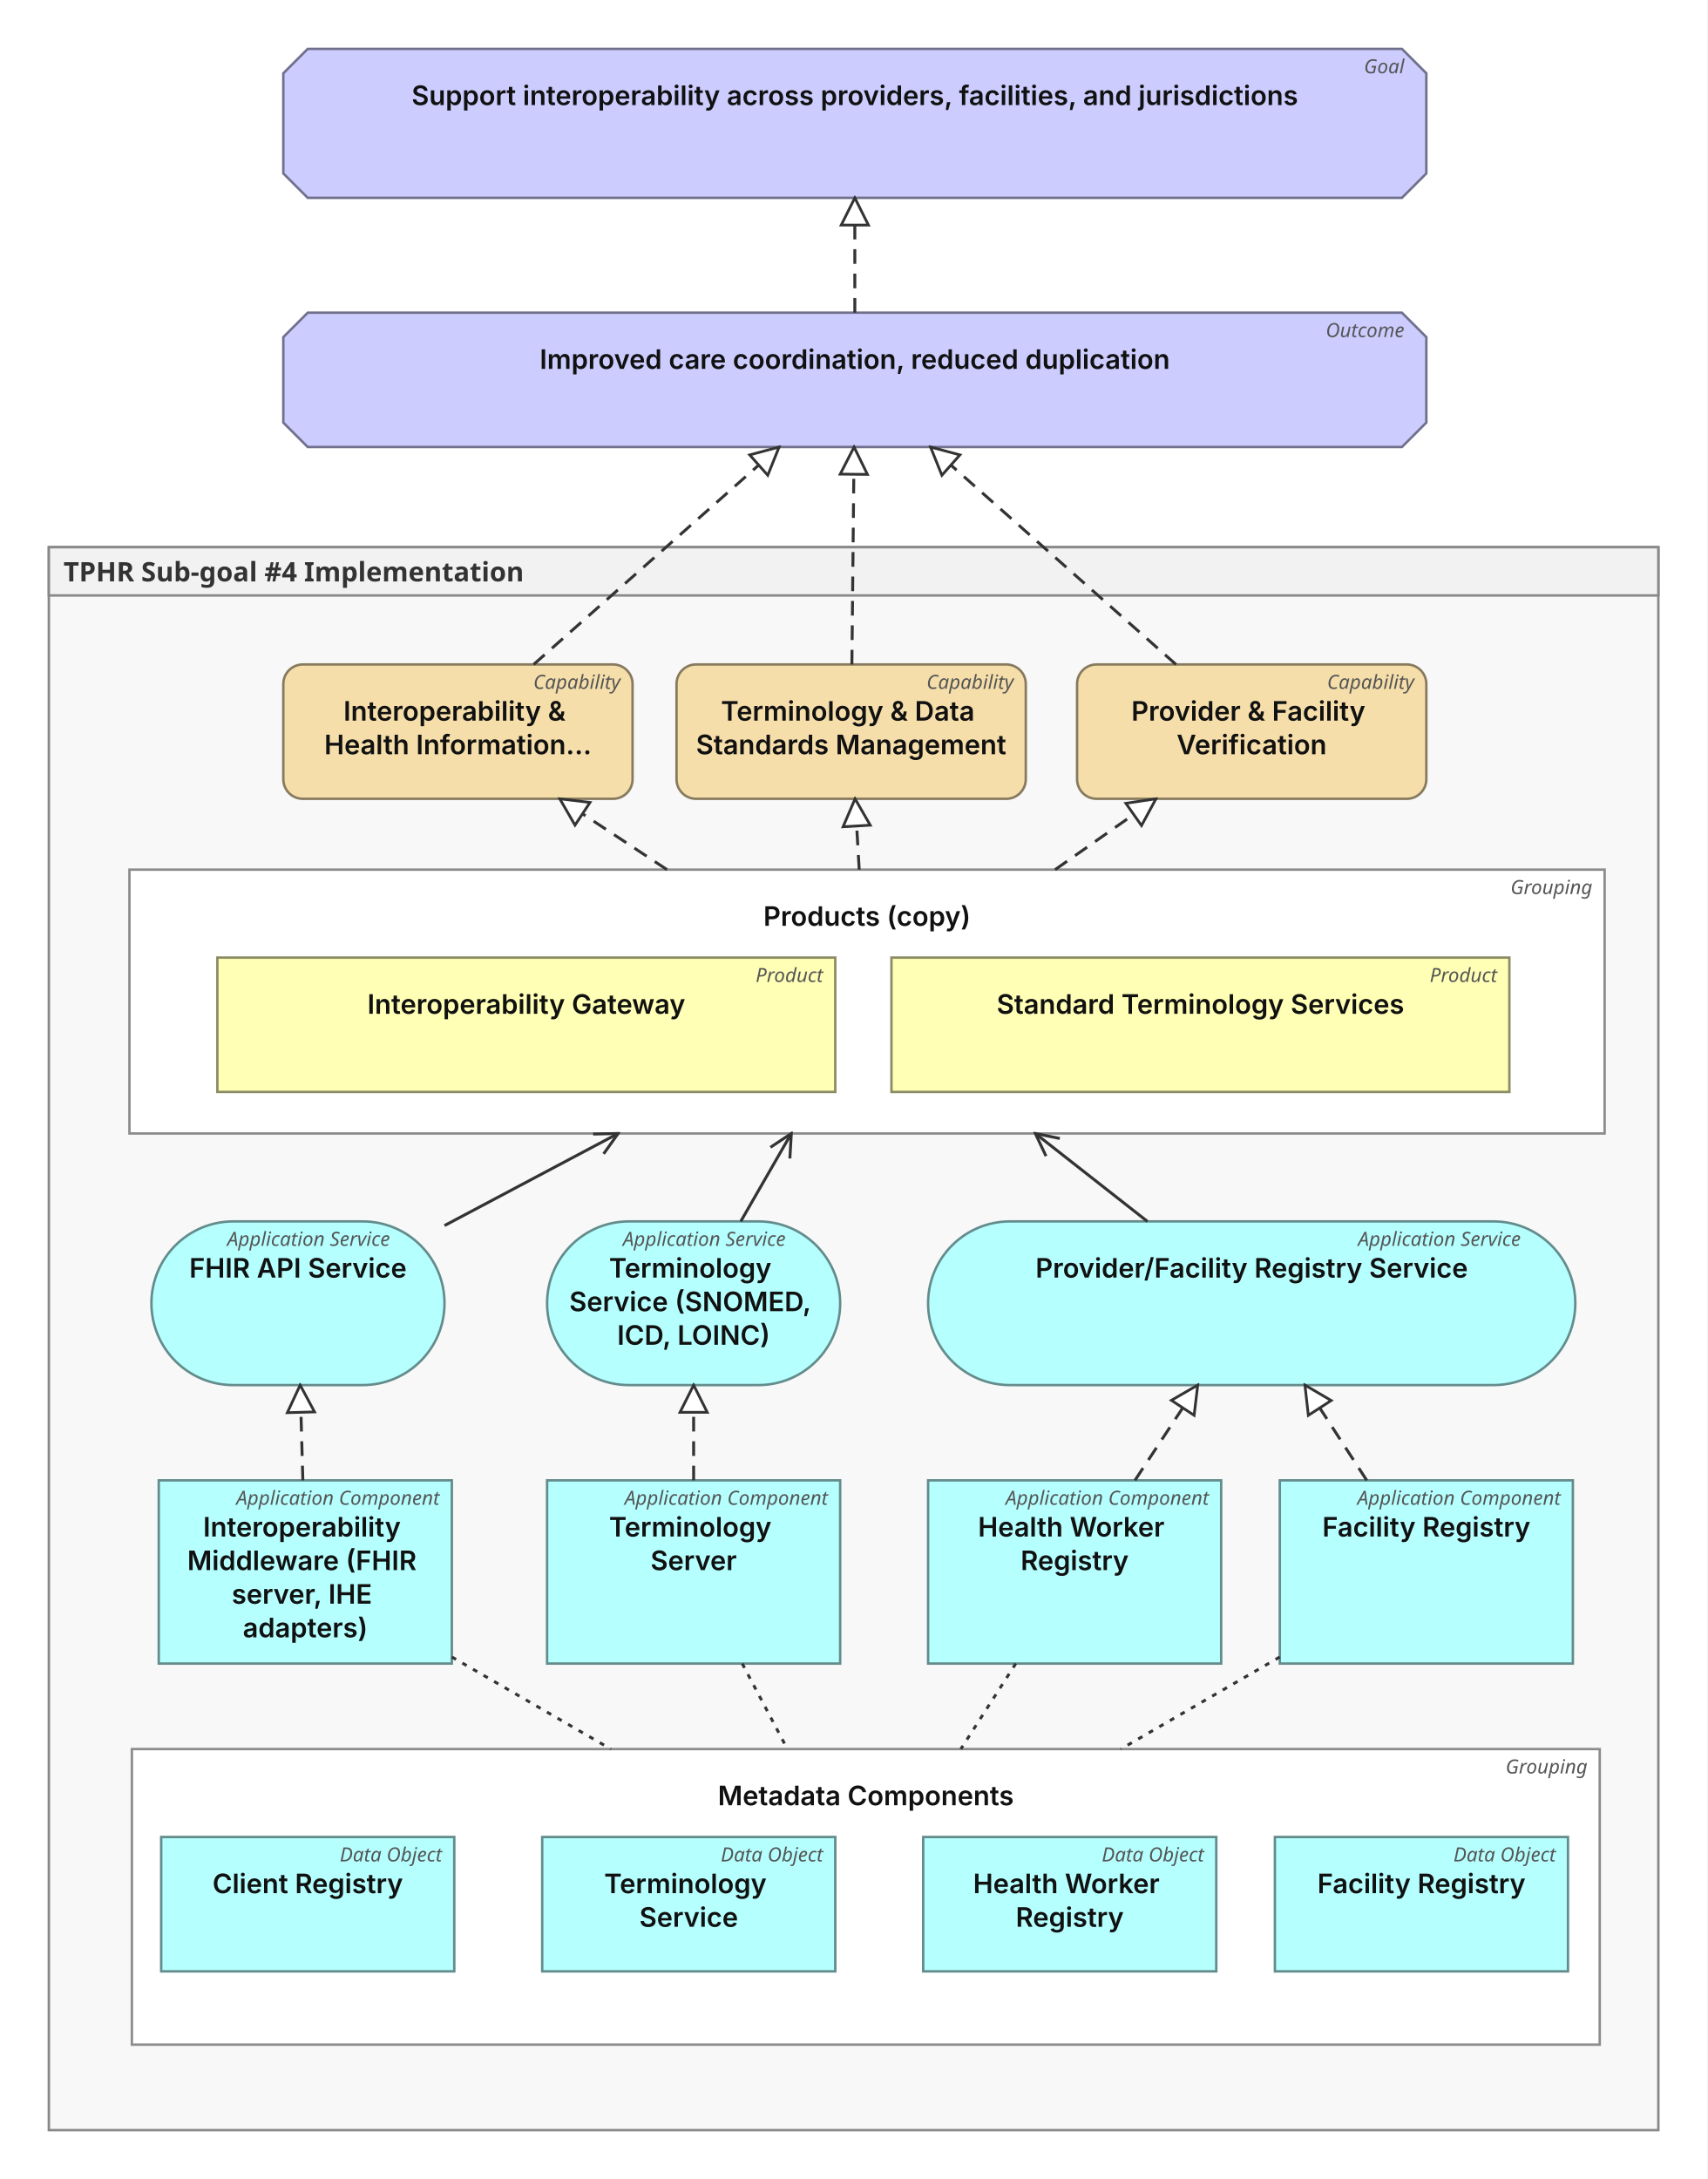
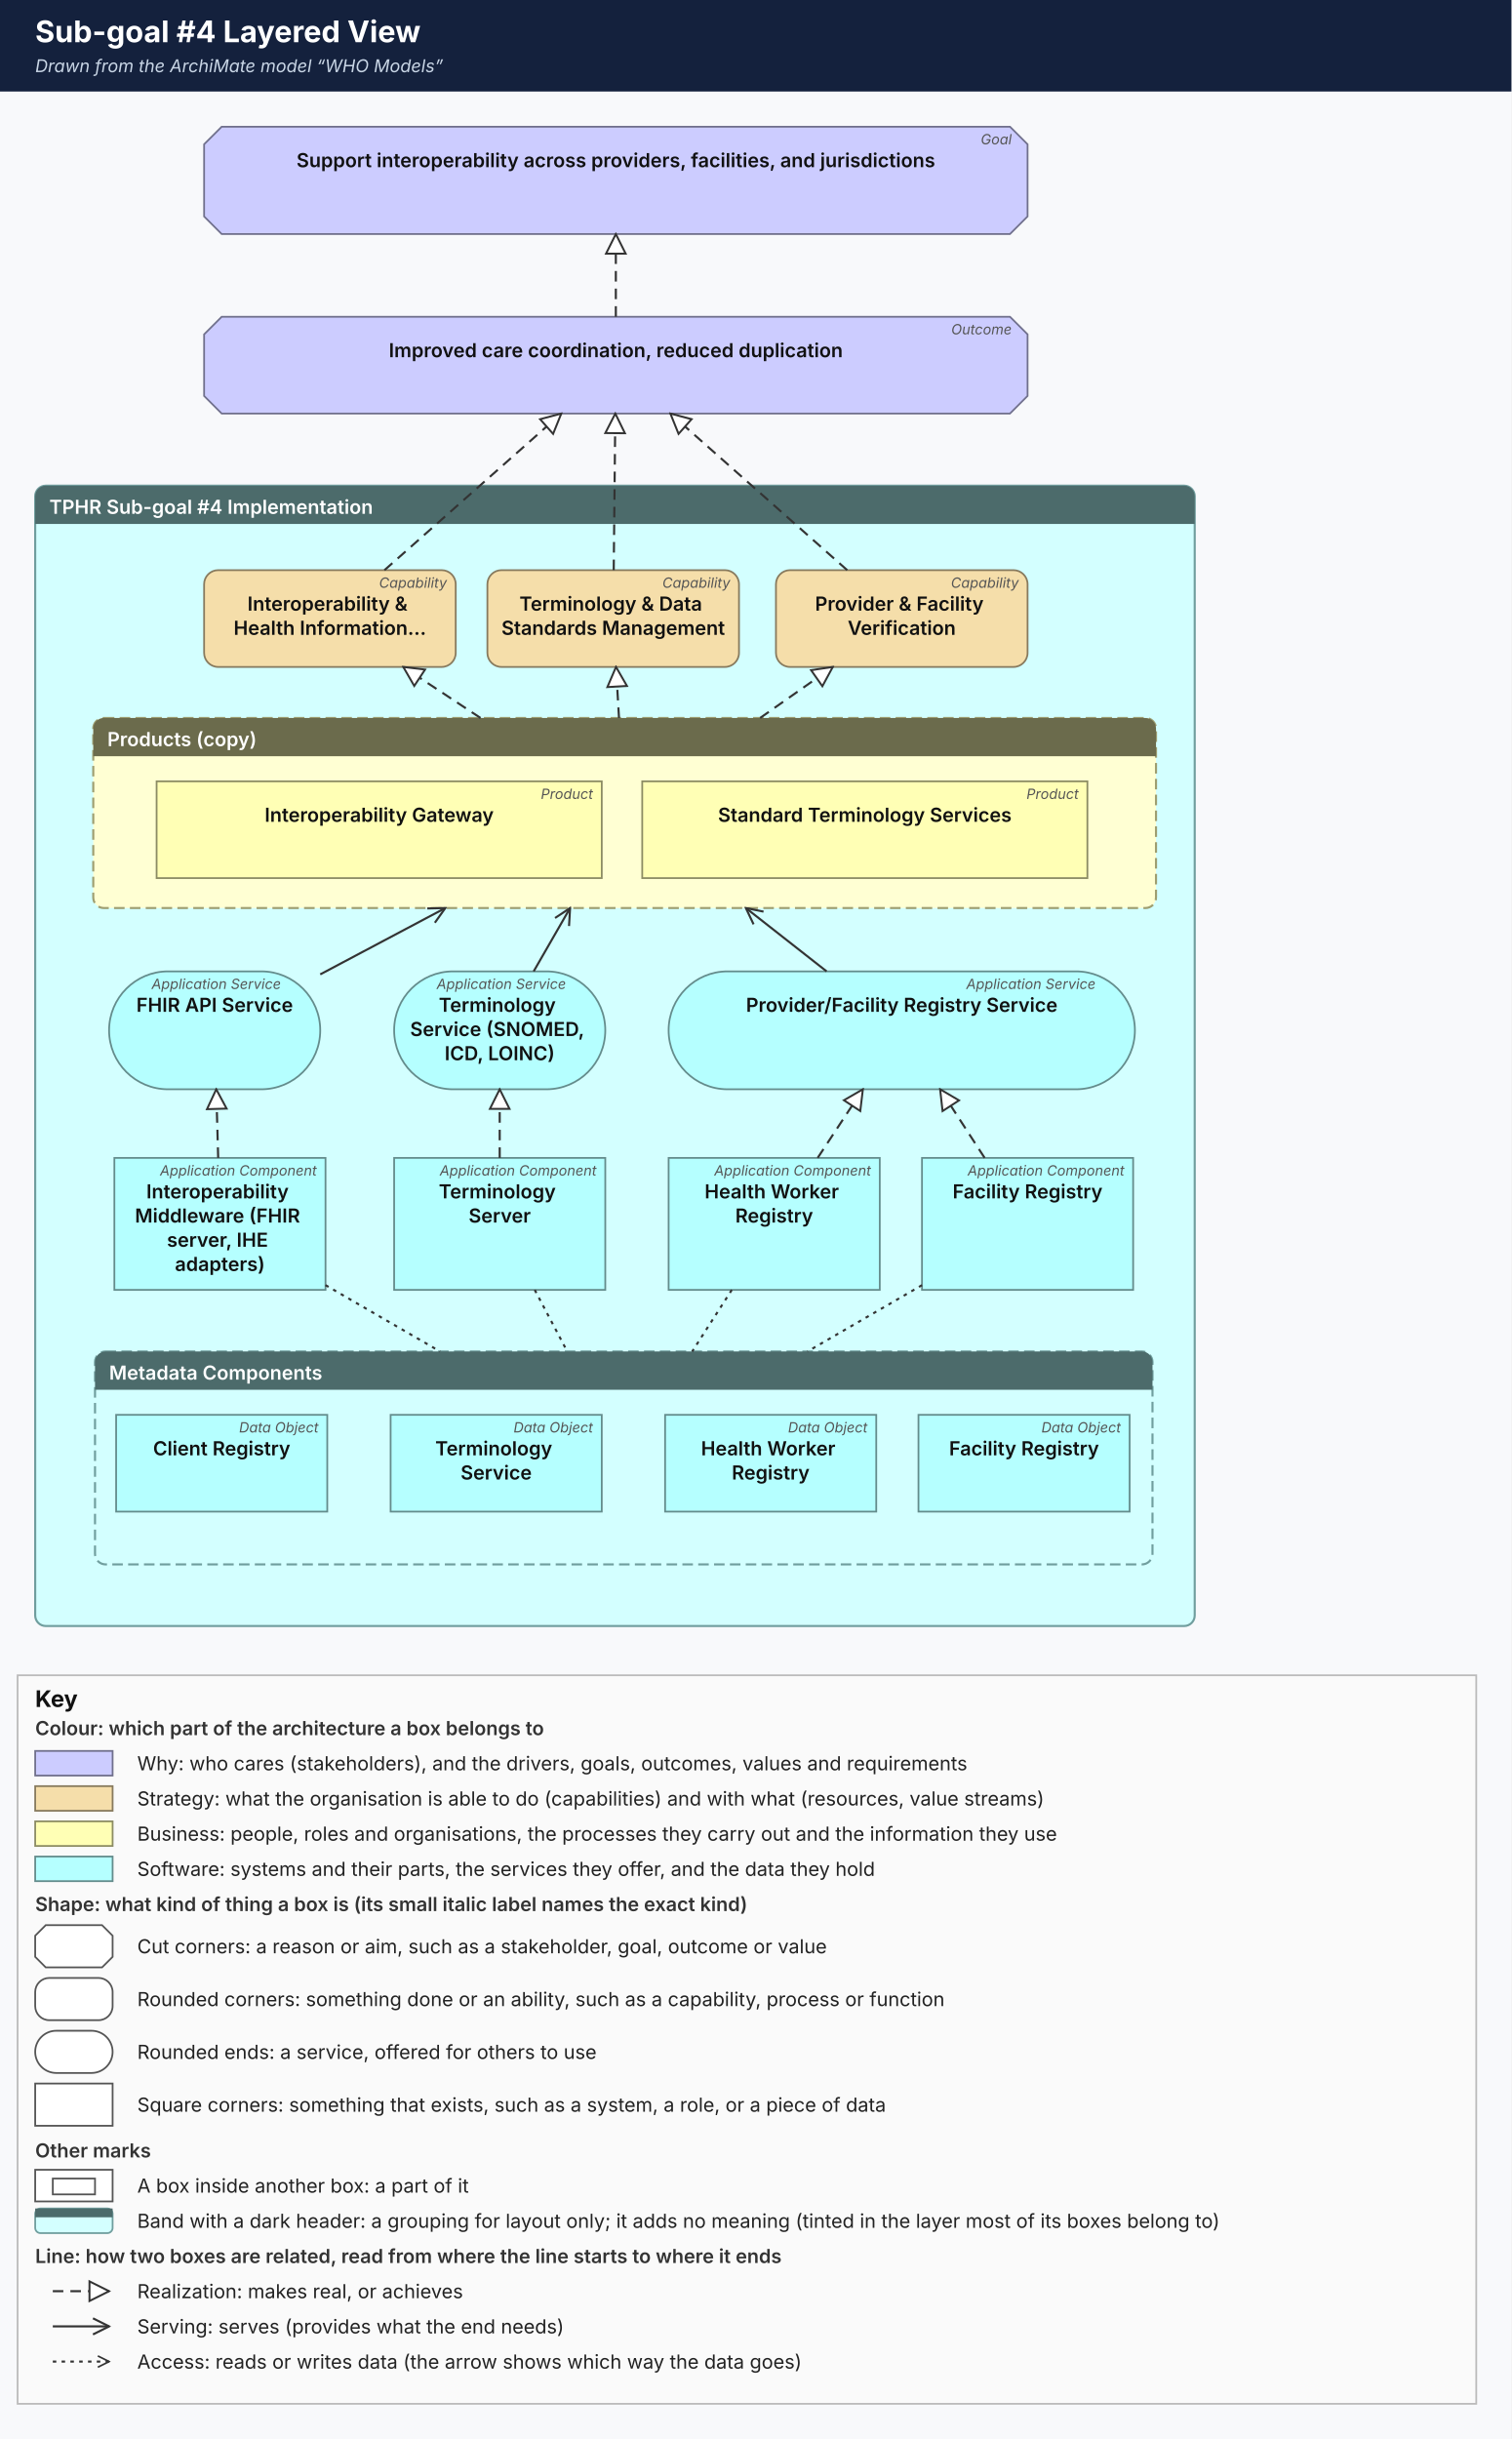
- <svg xmlns="http://www.w3.org/2000/svg" viewBox="-5 -12 699 892" width="699" height="892" role="img" aria-labelledby="av-title">
+ <svg xmlns="http://www.w3.org/2000/svg" viewBox="-5 -64 859 1386" width="859" height="1386" role="img" aria-labelledby="av-title">
  <style>
- .av-name{font:600 11px system-ui,-apple-system,"Segoe UI",sans-serif;fill:#111}
- .av-type{font:italic 8px system-ui,sans-serif;fill:#555}
- .av-group{font:600 11px system-ui,sans-serif;fill:#333}
- .av-note{font:10px system-ui,sans-serif;fill:#222}
- .av-rel{font:9px system-ui,sans-serif;fill:#333;paint-order:stroke;stroke:#fff;stroke-width:3px}
+ .av-name{font:600 11px Inter, "Segoe UI", system-ui, -apple-system, Helvetica, Arial, sans-serif;fill:#111}
+ .av-type{font:italic 8px Inter, "Segoe UI", system-ui, -apple-system, Helvetica, Arial, sans-serif;fill:#555}
+ .av-group{font:600 11px Inter, "Segoe UI", system-ui, -apple-system, Helvetica, Arial, sans-serif;fill:#333}
+ .av-note{font:10px Inter, "Segoe UI", system-ui, -apple-system, Helvetica, Arial, sans-serif;fill:#222}
+ .av-key{font:11px Inter, "Segoe UI", system-ui, -apple-system, Helvetica, Arial, sans-serif;fill:#222}
+ .av-keyh{font:600 11px Inter, "Segoe UI", system-ui, -apple-system, Helvetica, Arial, sans-serif;fill:#333}
+ .av-keyt{font:700 13px Inter, "Segoe UI", system-ui, -apple-system, Helvetica, Arial, sans-serif;fill:#111}
+ .av-rel{font:9px Inter, "Segoe UI", system-ui, -apple-system, Helvetica, Arial, sans-serif;fill:#333;paint-order:stroke;stroke:#fff;stroke-width:3px}
a:hover rect,a:hover polygon,a:focus rect,a:focus polygon{stroke:#06c;stroke-width:2.5}
</style>
  <defs>
    <marker id="arrow-open" viewBox="0 0 12 12" refX="11" refY="6" markerWidth="11" markerHeight="11" orient="auto-start-reverse" markerUnits="userSpaceOnUse">
      <path d="M1 1 L11 6 L1 11" fill="none" stroke="#333" stroke-width="1.3" />
    </marker>
    <marker id="arrow-filled" viewBox="0 0 12 12" refX="11" refY="6" markerWidth="11" markerHeight="11" orient="auto-start-reverse" markerUnits="userSpaceOnUse">
      <path d="M1 1 L11 6 L1 11 Z" fill="#333" />
    </marker>
    <marker id="arrow-small" viewBox="0 0 10 10" refX="9" refY="5" markerWidth="8" markerHeight="8" orient="auto-start-reverse" markerUnits="userSpaceOnUse">
      <path d="M1 1 L9 5 L1 9" fill="none" stroke="#333" stroke-width="1.2" />
    </marker>
    <marker id="triangle-hollow" viewBox="0 0 14 14" refX="13" refY="7" markerWidth="13" markerHeight="13" orient="auto-start-reverse" markerUnits="userSpaceOnUse">
      <path d="M1 1 L13 7 L1 13 Z" fill="#fff" stroke="#333" stroke-width="1.2" />
    </marker>
    <marker id="diamond-filled" viewBox="0 0 16 10" refX="1" refY="5" markerWidth="16" markerHeight="10" orient="auto-start-reverse" markerUnits="userSpaceOnUse">
      <path d="M1 5 L8 1 L15 5 L8 9 Z" fill="#333" />
    </marker>
    <marker id="diamond-hollow" viewBox="0 0 16 10" refX="1" refY="5" markerWidth="16" markerHeight="10" orient="auto-start-reverse" markerUnits="userSpaceOnUse">
      <path d="M1 5 L8 1 L15 5 L8 9 Z" fill="#fff" stroke="#333" stroke-width="1.2" />
    </marker>
    <marker id="dot" viewBox="0 0 8 8" refX="4" refY="4" markerWidth="7" markerHeight="7" orient="auto" markerUnits="userSpaceOnUse">
      <circle cx="4" cy="4" r="3.2" fill="#333" />
    </marker>
    <pattern id="missing" width="8" height="8" patternUnits="userSpaceOnUse" patternTransform="rotate(45)">
      <rect width="8" height="8" fill="#fff" />
      <line x1="0" y1="0" x2="0" y2="8" stroke="#d33" stroke-width="2" />
    </pattern>
  </defs>
-   <rect x="-5" y="-12" width="699" height="892" fill="#fff" />
-   <a href="../../../en/dpi-h-ra/archimate/0.2.0-draft.3/elements/id-9dcb1e3eb0d84a80819090c9f09e6656/" target="_top">
+   <rect x="-5" y="-64" width="859" height="1386" fill="#f8f9fb" />
+   <rect x="-5" y="-64" width="859" height="52" fill="#14213d" />
+   <text x="15" y="-40" style="font:700 17px Inter, &quot;Segoe UI&quot;, system-ui, -apple-system, Helvetica, Arial, sans-serif;fill:#fff">Sub-goal #4 Layered View</text>
+   <text x="15" y="-23" style="font:italic 10px Inter, &quot;Segoe UI&quot;, system-ui, -apple-system, Helvetica, Arial, sans-serif;fill:#c9d6e6">Drawn from the ArchiMate model “WHO Models”</text>
+   <a href="../../../en/dpi-h-ra/archimate/0.2.0-draft.3/elements/support-interoperability-across-providers-facilities-and-9dcb/" target="_top">
    <polygon points="121,8 569,8 579,18 579,59 569,69 121,69 111,59 111,18" fill="#ccccff" stroke="#70708c" stroke-width="1" />
    <text class="av-type" x="570" y="18" text-anchor="end">Goal</text>
    <text class="av-name" x="345" y="31" text-anchor="middle">
      <tspan x="345" dy="0">Support interoperability across providers, facilities, and jurisdictions</tspan>
    </text>
  </a>
-   <a href="../../../en/dpi-h-ra/archimate/0.2.0-draft.3/elements/id-444bb3574fd242299046b47874a60571/" target="_top">
+   <a href="../../../en/dpi-h-ra/archimate/0.2.0-draft.3/elements/improved-care-coordination-reduced-duplication/" target="_top">
    <polygon points="121,116 569,116 579,126 579,161 569,171 121,171 111,161 111,126" fill="#ccccff" stroke="#70708c" stroke-width="1" />
    <text class="av-type" x="570" y="126" text-anchor="end">Outcome</text>
    <text class="av-name" x="345" y="139" text-anchor="middle">
      <tspan x="345" dy="0">Improved care coordination, reduced duplication</tspan>
    </text>
  </a>
  <g class="av-g">
-     <rect x="15" y="212" width="659" height="648" fill="#f2f2f2" fill-opacity=".55" stroke="#888" />
-     <rect x="15" y="212" width="659" height="19.75" fill="#f2f2f2" stroke="#888" />
-     <text class="av-group" x="21" y="226">TPHR Sub-goal #4 Implementation</text>
+     <rect x="15" y="212" width="659" height="648" rx="6" fill="#d3ffff" stroke="#709e9e" stroke-width="1.2" />
+     <path d="M15 218 a6 6 0 0 1 6 -6 h647 a6 6 0 0 1 6 6 v15.75 h-659 z" fill="#4c6b6b" />
+     <text class="av-group" x="23" y="228" style="fill:#fff">TPHR Sub-goal #4 Implementation</text>
  </g>
-   <a href="../../../en/dpi-h-ra/archimate/0.2.0-draft.3/elements/id-e844a09ee5df4bb3bba901ced71a813d/" target="_top">
-     <rect x="48" y="344" width="604" height="108" fill="#ffffff" stroke="#8c8c8c" stroke-width="1" />
-     <text class="av-type" x="647" y="354" text-anchor="end">Grouping</text>
-     <text class="av-name" x="350" y="367" text-anchor="middle">
-       <tspan x="350" dy="0">Products (copy)</tspan>
-     </text>
-   </a>
-   <a href="../../../en/dpi-h-ra/archimate/0.2.0-draft.3/elements/id-7a5bdd265600450e82d37caa60deee4d/" target="_top">
+   <a href="../../../en/dpi-h-ra/archimate/0.2.0-draft.3/elements/products-copy-e844/" target="_top">
+     <rect x="48" y="344" width="604" height="108" rx="6" fill="#ffffd3" stroke="#9e9e70" stroke-width="1.2" stroke-dasharray="6 3" />
+     <path d="M48 350 a6 6 0 0 1 6 -6 h592 a6 6 0 0 1 6 6 v15.75 h-604 z" fill="#6b6b4c" />
+     <text class="av-group" x="56" y="360" style="fill:#fff">Products (copy)</text>
+   </a>
+   <a href="../../../en/dpi-h-ra/archimate/0.2.0-draft.3/elements/interoperability-gateway/" target="_top">
    <rect x="84" y="380" width="253" height="55" fill="#ffffb5" stroke="#8c8c64" stroke-width="1" />
    <text class="av-type" x="332" y="390" text-anchor="end">Product</text>
    <text class="av-name" x="210.5" y="403" text-anchor="middle">
      <tspan x="210.5" dy="0">Interoperability Gateway</tspan>
    </text>
  </a>
-   <a href="../../../en/dpi-h-ra/archimate/0.2.0-draft.3/elements/id-fdfccd27ef624f5989e72c845dc2ace4/" target="_top">
+   <a href="../../../en/dpi-h-ra/archimate/0.2.0-draft.3/elements/standard-terminology-services/" target="_top">
    <rect x="360" y="380" width="253" height="55" fill="#ffffb5" stroke="#8c8c64" stroke-width="1" />
    <text class="av-type" x="608" y="390" text-anchor="end">Product</text>
    <text class="av-name" x="486.5" y="403" text-anchor="middle">
      <tspan x="486.5" dy="0">Standard Terminology Services</tspan>
    </text>
  </a>
-   <a href="../../../en/dpi-h-ra/archimate/0.2.0-draft.3/elements/id-386c0e603bf5498eb4ee80d144491e20/" target="_top">
+   <a href="../../../en/dpi-h-ra/archimate/0.2.0-draft.3/elements/terminology-service-snomed-icd-loinc-386c/" target="_top">
    <rect x="219" y="488" width="120" height="67" rx="33.5" fill="#b5ffff" stroke="#648c8c" stroke-width="1" />
    <text class="av-type" x="316.667" y="498" text-anchor="end">Application Service</text>
    <text class="av-name" x="279" y="511" text-anchor="middle">
      <tspan x="279" dy="0">Terminology</tspan>
      <tspan x="279" dy="13.75">Service (SNOMED,</tspan>
      <tspan x="279" dy="13.75">ICD, LOINC)</tspan>
    </text>
  </a>
-   <a href="../../../en/dpi-h-ra/archimate/0.2.0-draft.3/elements/id-d17c4d0d0e5e497595fcfeb8b7c27958/" target="_top">
+   <a href="../../../en/dpi-h-ra/archimate/0.2.0-draft.3/elements/terminology-server/" target="_top">
    <rect x="219" y="594" width="120" height="75" fill="#b5ffff" stroke="#648c8c" stroke-width="1" />
    <text class="av-type" x="334" y="604" text-anchor="end">Application Component</text>
    <text class="av-name" x="279" y="617" text-anchor="middle">
      <tspan x="279" dy="0">Terminology</tspan>
      <tspan x="279" dy="13.75">Server</tspan>
    </text>
  </a>
-   <a href="../../../en/dpi-h-ra/archimate/0.2.0-draft.3/elements/id-c0c435dfe7a64b2bb7f88de13474c1d6/" target="_top">
+   <a href="../../../en/dpi-h-ra/archimate/0.2.0-draft.3/elements/provider-facility-registry-service-c0c4/" target="_top">
    <rect x="375" y="488" width="265" height="67" rx="33.5" fill="#b5ffff" stroke="#648c8c" stroke-width="1" />
    <text class="av-type" x="617.667" y="498" text-anchor="end">Application Service</text>
    <text class="av-name" x="507.5" y="511" text-anchor="middle">
      <tspan x="507.5" dy="0">Provider/Facility Registry Service</tspan>
    </text>
  </a>
-   <a href="../../../en/dpi-h-ra/archimate/0.2.0-draft.3/elements/id-e35892ab1eb2405eb22aaceede7a0475/" target="_top">
-     <rect x="49" y="704" width="601" height="121" fill="#ffffff" stroke="#8c8c8c" stroke-width="1" />
-     <text class="av-type" x="645" y="714" text-anchor="end">Grouping</text>
-     <text class="av-name" x="349.5" y="727" text-anchor="middle">
-       <tspan x="349.5" dy="0">Metadata Components</tspan>
-     </text>
-   </a>
-   <a href="../../../en/dpi-h-ra/archimate/0.2.0-draft.3/elements/id-69d5fef7bb924352a394c1b2f7e4f3ef/" target="_top">
+   <a href="../../../en/dpi-h-ra/archimate/0.2.0-draft.3/elements/metadata-components-e358/" target="_top">
+     <rect x="49" y="704" width="601" height="121" rx="6" fill="#d3ffff" stroke="#709e9e" stroke-width="1.2" stroke-dasharray="6 3" />
+     <path d="M49 710 a6 6 0 0 1 6 -6 h589 a6 6 0 0 1 6 6 v15.75 h-601 z" fill="#4c6b6b" />
+     <text class="av-group" x="57" y="720" style="fill:#fff">Metadata Components</text>
+   </a>
+   <a href="../../../en/dpi-h-ra/archimate/0.2.0-draft.3/elements/terminology-service-69d5/" target="_top">
    <rect x="217" y="740" width="120" height="55" fill="#b5ffff" stroke="#648c8c" stroke-width="1" />
    <text class="av-type" x="332" y="750" text-anchor="end">Data Object</text>
    <text class="av-name" x="277" y="763" text-anchor="middle">
      <tspan x="277" dy="0">Terminology</tspan>
      <tspan x="277" dy="13.75">Service</tspan>
    </text>
  </a>
-   <a href="../../../en/dpi-h-ra/archimate/0.2.0-draft.3/elements/id-c72fc69b89ed47f4878855878457f139/" target="_top">
+   <a href="../../../en/dpi-h-ra/archimate/0.2.0-draft.3/elements/health-worker-registry-c72f/" target="_top">
    <rect x="373" y="740" width="120" height="55" fill="#b5ffff" stroke="#648c8c" stroke-width="1" />
    <text class="av-type" x="488" y="750" text-anchor="end">Data Object</text>
    <text class="av-name" x="433" y="763" text-anchor="middle">
      <tspan x="433" dy="0">Health Worker</tspan>
      <tspan x="433" dy="13.75">Registry</tspan>
    </text>
  </a>
-   <a href="../../../en/dpi-h-ra/archimate/0.2.0-draft.3/elements/id-de04b263922b4a848a6a8d3999c93a7a/" target="_top">
+   <a href="../../../en/dpi-h-ra/archimate/0.2.0-draft.3/elements/facility-registry-de04/" target="_top">
    <rect x="517" y="740" width="120" height="55" fill="#b5ffff" stroke="#648c8c" stroke-width="1" />
    <text class="av-type" x="632" y="750" text-anchor="end">Data Object</text>
    <text class="av-name" x="577" y="763" text-anchor="middle">
      <tspan x="577" dy="0">Facility Registry</tspan>
    </text>
  </a>
-   <a href="../../../en/dpi-h-ra/archimate/0.2.0-draft.3/elements/id-dcc15f600c4045c08a01312f4756bcfc/" target="_top">
+   <a href="../../../en/dpi-h-ra/archimate/0.2.0-draft.3/elements/client-registry-dcc1/" target="_top">
    <rect x="61" y="740" width="120" height="55" fill="#b5ffff" stroke="#648c8c" stroke-width="1" />
    <text class="av-type" x="176" y="750" text-anchor="end">Data Object</text>
    <text class="av-name" x="121" y="763" text-anchor="middle">
      <tspan x="121" dy="0">Client Registry</tspan>
    </text>
  </a>
-   <a href="../../../en/dpi-h-ra/archimate/0.2.0-draft.3/elements/id-7525ffb891114efe87616cfe65e3f125/" target="_top">
+   <a href="../../../en/dpi-h-ra/archimate/0.2.0-draft.3/elements/fhir-api-service-7525/" target="_top">
    <rect x="57" y="488" width="120" height="67" rx="33.5" fill="#b5ffff" stroke="#648c8c" stroke-width="1" />
    <text class="av-type" x="154.667" y="498" text-anchor="end">Application Service</text>
    <text class="av-name" x="117" y="511" text-anchor="middle">
      <tspan x="117" dy="0">FHIR API Service</tspan>
    </text>
  </a>
-   <a href="../../../en/dpi-h-ra/archimate/0.2.0-draft.3/elements/id-792fb3fa40c148c2af00c0cd10aa62b9/" target="_top">
+   <a href="../../../en/dpi-h-ra/archimate/0.2.0-draft.3/elements/health-worker-registry-792f/" target="_top">
    <rect x="375" y="594" width="120" height="75" fill="#b5ffff" stroke="#648c8c" stroke-width="1" />
    <text class="av-type" x="490" y="604" text-anchor="end">Application Component</text>
    <text class="av-name" x="435" y="617" text-anchor="middle">
      <tspan x="435" dy="0">Health Worker</tspan>
      <tspan x="435" dy="13.75">Registry</tspan>
    </text>
  </a>
-   <a href="../../../en/dpi-h-ra/archimate/0.2.0-draft.3/elements/id-d30d654c82744cb189faf5e6b14f040b/" target="_top">
+   <a href="../../../en/dpi-h-ra/archimate/0.2.0-draft.3/elements/interoperability-middleware-fhir-server-ihe-adapters/" target="_top">
    <rect x="60" y="594" width="120" height="75" fill="#b5ffff" stroke="#648c8c" stroke-width="1" />
    <text class="av-type" x="175" y="604" text-anchor="end">Application Component</text>
    <text class="av-name" x="120" y="617" text-anchor="middle">
      <tspan x="120" dy="0">Interoperability</tspan>
      <tspan x="120" dy="13.75">Middleware (FHIR</tspan>
      <tspan x="120" dy="13.75">server, IHE</tspan>
      <tspan x="120" dy="13.75">adapters)</tspan>
    </text>
  </a>
-   <a href="../../../en/dpi-h-ra/archimate/0.2.0-draft.3/elements/id-a381d90672ae48e8ab911a33bf75d217/" target="_top">
+   <a href="../../../en/dpi-h-ra/archimate/0.2.0-draft.3/elements/facility-registry-a381/" target="_top">
    <rect x="519" y="594" width="120" height="75" fill="#b5ffff" stroke="#648c8c" stroke-width="1" />
    <text class="av-type" x="634" y="604" text-anchor="end">Application Component</text>
    <text class="av-name" x="579" y="617" text-anchor="middle">
      <tspan x="579" dy="0">Facility Registry</tspan>
    </text>
  </a>
-   <a href="../../../en/dpi-h-ra/archimate/0.2.0-draft.3/elements/id-b4351fc8c817461eba1a365cb377781a/" target="_top">
+   <a href="../../../en/dpi-h-ra/archimate/0.2.0-draft.3/elements/terminology-data-standards-management/" target="_top">
    <rect x="272" y="260" width="143" height="55" rx="8" fill="#f5deaa" stroke="#877a5e" stroke-width="1" />
    <text class="av-type" x="410" y="270" text-anchor="end">Capability</text>
    <text class="av-name" x="343.5" y="283" text-anchor="middle">
      <tspan x="343.5" dy="0">Terminology &amp; Data</tspan>
      <tspan x="343.5" dy="13.75">Standards Management</tspan>
    </text>
  </a>
-   <a href="../../../en/dpi-h-ra/archimate/0.2.0-draft.3/elements/id-657417b7eaee44809380536c58624bab/" target="_top">
+   <a href="../../../en/dpi-h-ra/archimate/0.2.0-draft.3/elements/interoperability-health-information-exchange-6574/" target="_top">
    <rect x="111" y="260" width="143" height="55" rx="8" fill="#f5deaa" stroke="#877a5e" stroke-width="1" />
    <text class="av-type" x="249" y="270" text-anchor="end">Capability</text>
    <text class="av-name" x="182.5" y="283" text-anchor="middle">
      <tspan x="182.5" dy="0">Interoperability &amp;</tspan>
      <tspan x="182.5" dy="13.75">Health Information…</tspan>
    </text>
  </a>
-   <a href="../../../en/dpi-h-ra/archimate/0.2.0-draft.3/elements/id-d6c8ab6f2a4c4da7af3faca441b8b804/" target="_top">
+   <a href="../../../en/dpi-h-ra/archimate/0.2.0-draft.3/elements/provider-facility-verification-d6c8/" target="_top">
    <rect x="436" y="260" width="143" height="55" rx="8" fill="#f5deaa" stroke="#877a5e" stroke-width="1" />
    <text class="av-type" x="574" y="270" text-anchor="end">Capability</text>
    <text class="av-name" x="507.5" y="283" text-anchor="middle">
      <tspan x="507.5" dy="0">Provider &amp; Facility</tspan>
      <tspan x="507.5" dy="13.75">Verification</tspan>
    </text>
  </a>
  <a href="../../../en/dpi-h-ra/archimate/0.2.0-draft.3/relationships/id-cdb399c12dd7449a853f650e597c888d/" target="_top">
    <path d="M345 116 L345 69" fill="none" stroke="#333" stroke-width="1.2" stroke-dasharray="6 4" marker-end="url(#triangle-hollow)" />
    <path d="M345 116 L345 69" fill="none" stroke="transparent" stroke-width="8" />
  </a>
  <a href="../../../en/dpi-h-ra/archimate/0.2.0-draft.3/relationships/id-114d144859574a97b115321ae653576c/" target="_top">
    <path d="M346.8 344 L345.1 315" fill="none" stroke="#333" stroke-width="1.2" stroke-dasharray="6 4" marker-end="url(#triangle-hollow)" />
    <path d="M346.8 344 L345.1 315" fill="none" stroke="transparent" stroke-width="8" />
  </a>
  <a href="../../../en/dpi-h-ra/archimate/0.2.0-draft.3/relationships/id-efba01f04dfc4846bf96a568adfaf79c/" target="_top">
    <path d="M268.1 344 L224.2 315" fill="none" stroke="#333" stroke-width="1.2" stroke-dasharray="6 4" marker-end="url(#triangle-hollow)" />
    <path d="M268.1 344 L224.2 315" fill="none" stroke="transparent" stroke-width="8" />
  </a>
  <a href="../../../en/dpi-h-ra/archimate/0.2.0-draft.3/relationships/id-09c3fd4f9f7c424498b28db36ed91949/" target="_top">
    <path d="M427 344 L468.3 315" fill="none" stroke="#333" stroke-width="1.2" stroke-dasharray="6 4" marker-end="url(#triangle-hollow)" />
    <path d="M427 344 L468.3 315" fill="none" stroke="transparent" stroke-width="8" />
  </a>
  <a href="../../../en/dpi-h-ra/archimate/0.2.0-draft.3/relationships/id-d2f76c57dbfd47558beab19c980df148/" target="_top">
    <path d="M298.3 488 L319 452" fill="none" stroke="#333" stroke-width="1.2" marker-end="url(#arrow-open)" />
    <path d="M298.3 488 L319 452" fill="none" stroke="transparent" stroke-width="8" />
  </a>
  <a href="../../../en/dpi-h-ra/archimate/0.2.0-draft.3/relationships/id-3b4637b37aca4620843092aecd5bdf06/" target="_top">
    <path d="M298.9 669 L317.4 704" fill="none" stroke="#333" stroke-width="1.2" stroke-dasharray="2 3" />
    <path d="M298.9 669 L317.4 704" fill="none" stroke="transparent" stroke-width="8" />
  </a>
  <a href="../../../en/dpi-h-ra/archimate/0.2.0-draft.3/relationships/id-ff6d5673c73d4f1c8408898fc2f6c0d3/" target="_top">
    <path d="M279 594 L279 555" fill="none" stroke="#333" stroke-width="1.2" stroke-dasharray="6 4" marker-end="url(#triangle-hollow)" />
    <path d="M279 594 L279 555" fill="none" stroke="transparent" stroke-width="8" />
  </a>
  <a href="../../../en/dpi-h-ra/archimate/0.2.0-draft.3/relationships/id-8aeeaaf65c324b7cbe5524c769938307/" target="_top">
    <path d="M464.8 488 L418.9 452" fill="none" stroke="#333" stroke-width="1.2" marker-end="url(#arrow-open)" />
    <path d="M464.8 488 L418.9 452" fill="none" stroke="transparent" stroke-width="8" />
  </a>
  <a href="../../../en/dpi-h-ra/archimate/0.2.0-draft.3/relationships/id-1b347d20a8bb462fbe00bbd0d40c72fe/" target="_top">
    <path d="M177 489.7 L248.1 452" fill="none" stroke="#333" stroke-width="1.2" marker-end="url(#arrow-open)" />
    <path d="M177 489.7 L248.1 452" fill="none" stroke="transparent" stroke-width="8" />
  </a>
  <a href="../../../en/dpi-h-ra/archimate/0.2.0-draft.3/relationships/id-699933a88b524825babb938d639bdd61/" target="_top">
    <path d="M410.9 669 L388.4 704" fill="none" stroke="#333" stroke-width="1.2" stroke-dasharray="2 3" />
    <path d="M410.9 669 L388.4 704" fill="none" stroke="transparent" stroke-width="8" />
  </a>
  <a href="../../../en/dpi-h-ra/archimate/0.2.0-draft.3/relationships/id-fd06a4dbdf1c441a9fb8153f38eb1889/" target="_top">
    <path d="M459.7 594 L485.4 555" fill="none" stroke="#333" stroke-width="1.2" stroke-dasharray="6 4" marker-end="url(#triangle-hollow)" />
    <path d="M459.7 594 L485.4 555" fill="none" stroke="transparent" stroke-width="8" />
  </a>
  <a href="../../../en/dpi-h-ra/archimate/0.2.0-draft.3/relationships/id-e7c8157378294f66a6d70e780180651a/" target="_top">
    <path d="M119 594 L117.9 555" fill="none" stroke="#333" stroke-width="1.2" stroke-dasharray="6 4" marker-end="url(#triangle-hollow)" />
    <path d="M119 594 L117.9 555" fill="none" stroke="transparent" stroke-width="8" />
  </a>
  <a href="../../../en/dpi-h-ra/archimate/0.2.0-draft.3/relationships/id-ee21266834684b6990ac8af9699c217b/" target="_top">
    <path d="M180 666.3 L245.1 704" fill="none" stroke="#333" stroke-width="1.2" stroke-dasharray="2 3" />
    <path d="M180 666.3 L245.1 704" fill="none" stroke="transparent" stroke-width="8" />
  </a>
  <a href="../../../en/dpi-h-ra/archimate/0.2.0-draft.3/relationships/id-00511a7e0fa841ad99ab56b90df6c621/" target="_top">
    <path d="M554.6 594 L529.3 555" fill="none" stroke="#333" stroke-width="1.2" stroke-dasharray="6 4" marker-end="url(#triangle-hollow)" />
    <path d="M554.6 594 L529.3 555" fill="none" stroke="transparent" stroke-width="8" />
  </a>
  <a href="../../../en/dpi-h-ra/archimate/0.2.0-draft.3/relationships/id-2aac1903e0fa49f290299dd8a9f964a3/" target="_top">
    <path d="M519 666.3 L453.9 704" fill="none" stroke="#333" stroke-width="1.2" stroke-dasharray="2 3" />
    <path d="M519 666.3 L453.9 704" fill="none" stroke="transparent" stroke-width="8" />
  </a>
  <a href="../../../en/dpi-h-ra/archimate/0.2.0-draft.3/relationships/id-8f2dea0c1f814259a91750c5f70942bc/" target="_top">
    <path d="M343.8 260 L344.7 171" fill="none" stroke="#333" stroke-width="1.2" stroke-dasharray="6 4" marker-end="url(#triangle-hollow)" />
    <path d="M343.8 260 L344.7 171" fill="none" stroke="transparent" stroke-width="8" />
  </a>
  <a href="../../../en/dpi-h-ra/archimate/0.2.0-draft.3/relationships/id-d8725b4083944266bc9423e7c0fedbf6/" target="_top">
    <path d="M213.5 260 L314 171" fill="none" stroke="#333" stroke-width="1.2" stroke-dasharray="6 4" marker-end="url(#triangle-hollow)" />
    <path d="M213.5 260 L314 171" fill="none" stroke="transparent" stroke-width="8" />
  </a>
  <a href="../../../en/dpi-h-ra/archimate/0.2.0-draft.3/relationships/id-155e08f737e146e3a64c4d836b5c4c9e/" target="_top">
    <path d="M476.5 260 L376 171" fill="none" stroke="#333" stroke-width="1.2" stroke-dasharray="6 4" marker-end="url(#triangle-hollow)" />
    <path d="M476.5 260 L376 171" fill="none" stroke="transparent" stroke-width="8" />
  </a>
+   <g class="av-legend">
+     <rect x="5" y="888" width="829" height="414" fill="#fafafa" stroke="#bbb" />
+     <text class="av-keyt" x="15" y="906">Key</text>
+     <text class="av-keyh" x="15" y="922">Colour: which part of the architecture a box belongs to</text>
+     <rect x="15" y="931" width="44" height="14" fill="#ccccff" stroke="#70708c" />
+     <text class="av-key" x="73" y="942">Why: who cares (stakeholders), and the drivers, goals, outcomes, values and requirements</text>
+     <rect x="15" y="951" width="44" height="14" fill="#f5deaa" stroke="#877a5e" />
+     <text class="av-key" x="73" y="962">Strategy: what the organisation is able to do (capabilities) and with what (resources, value streams)</text>
+     <rect x="15" y="971" width="44" height="14" fill="#ffffb5" stroke="#8c8c64" />
+     <text class="av-key" x="73" y="982">Business: people, roles and organisations, the processes they carry out and the information they use</text>
+     <rect x="15" y="991" width="44" height="14" fill="#b5ffff" stroke="#648c8c" />
+     <text class="av-key" x="73" y="1002">Software: systems and their parts, the services they offer, and the data they hold</text>
+     <text class="av-keyh" x="15" y="1022">Shape: what kind of thing a box is (its small italic label names the exact kind)</text>
+     <polygon points="21,1030 53,1030 59,1036 59,1048 53,1054 21,1054 15,1048 15,1036" fill="#fff" stroke="#555" />
+     <text class="av-key" x="73" y="1046">Cut corners: a reason or aim, such as a stakeholder, goal, outcome or value</text>
+     <rect x="15" y="1060" width="44" height="24" rx="8" fill="#fff" stroke="#555" />
+     <text class="av-key" x="73" y="1076">Rounded corners: something done or an ability, such as a capability, process or function</text>
+     <rect x="15" y="1090" width="44" height="24" rx="12" fill="#fff" stroke="#555" />
+     <text class="av-key" x="73" y="1106">Rounded ends: a service, offered for others to use</text>
+     <rect x="15" y="1120" width="44" height="24" fill="#fff" stroke="#555" />
+     <text class="av-key" x="73" y="1136">Square corners: something that exists, such as a system, a role, or a piece of data</text>
+     <text class="av-keyh" x="15" y="1162">Other marks</text>
+     <rect x="15" y="1169" width="44" height="18" fill="#fff" stroke="#555" />
+     <rect x="25" y="1174" width="24" height="9" fill="#fff" stroke="#555" />
+     <text class="av-key" x="73" y="1182">A box inside another box: a part of it</text>
+     <rect x="15" y="1191" width="44" height="14" rx="3" fill="#d3ffff" stroke="#709e9e" />
+     <rect x="15" y="1191" width="44" height="5" fill="#4c6b6b" />
+     <text class="av-key" x="73" y="1202">Band with a dark header: a grouping for layout only; it adds no meaning (tinted in the layer most of its boxes belong to)</text>
+     <text class="av-keyh" x="15" y="1222">Line: how two boxes are related, read from where the line starts to where it ends</text>
+     <path d="M25 1238 L57 1238" fill="none" stroke="#333" stroke-width="1.2" stroke-dasharray="6 4" marker-end="url(#triangle-hollow)" />
+     <text class="av-key" x="73" y="1242">Realization: makes real, or achieves</text>
+     <path d="M25 1258 L57 1258" fill="none" stroke="#333" stroke-width="1.2" marker-end="url(#arrow-open)" />
+     <text class="av-key" x="73" y="1262">Serving: serves (provides what the end needs)</text>
+     <path d="M25 1278 L57 1278" fill="none" stroke="#333" stroke-width="1.2" stroke-dasharray="2 3" marker-end="url(#arrow-small)" />
+     <text class="av-key" x="73" y="1282">Access: reads or writes data (the arrow shows which way the data goes)</text>
+   </g>
</svg>
